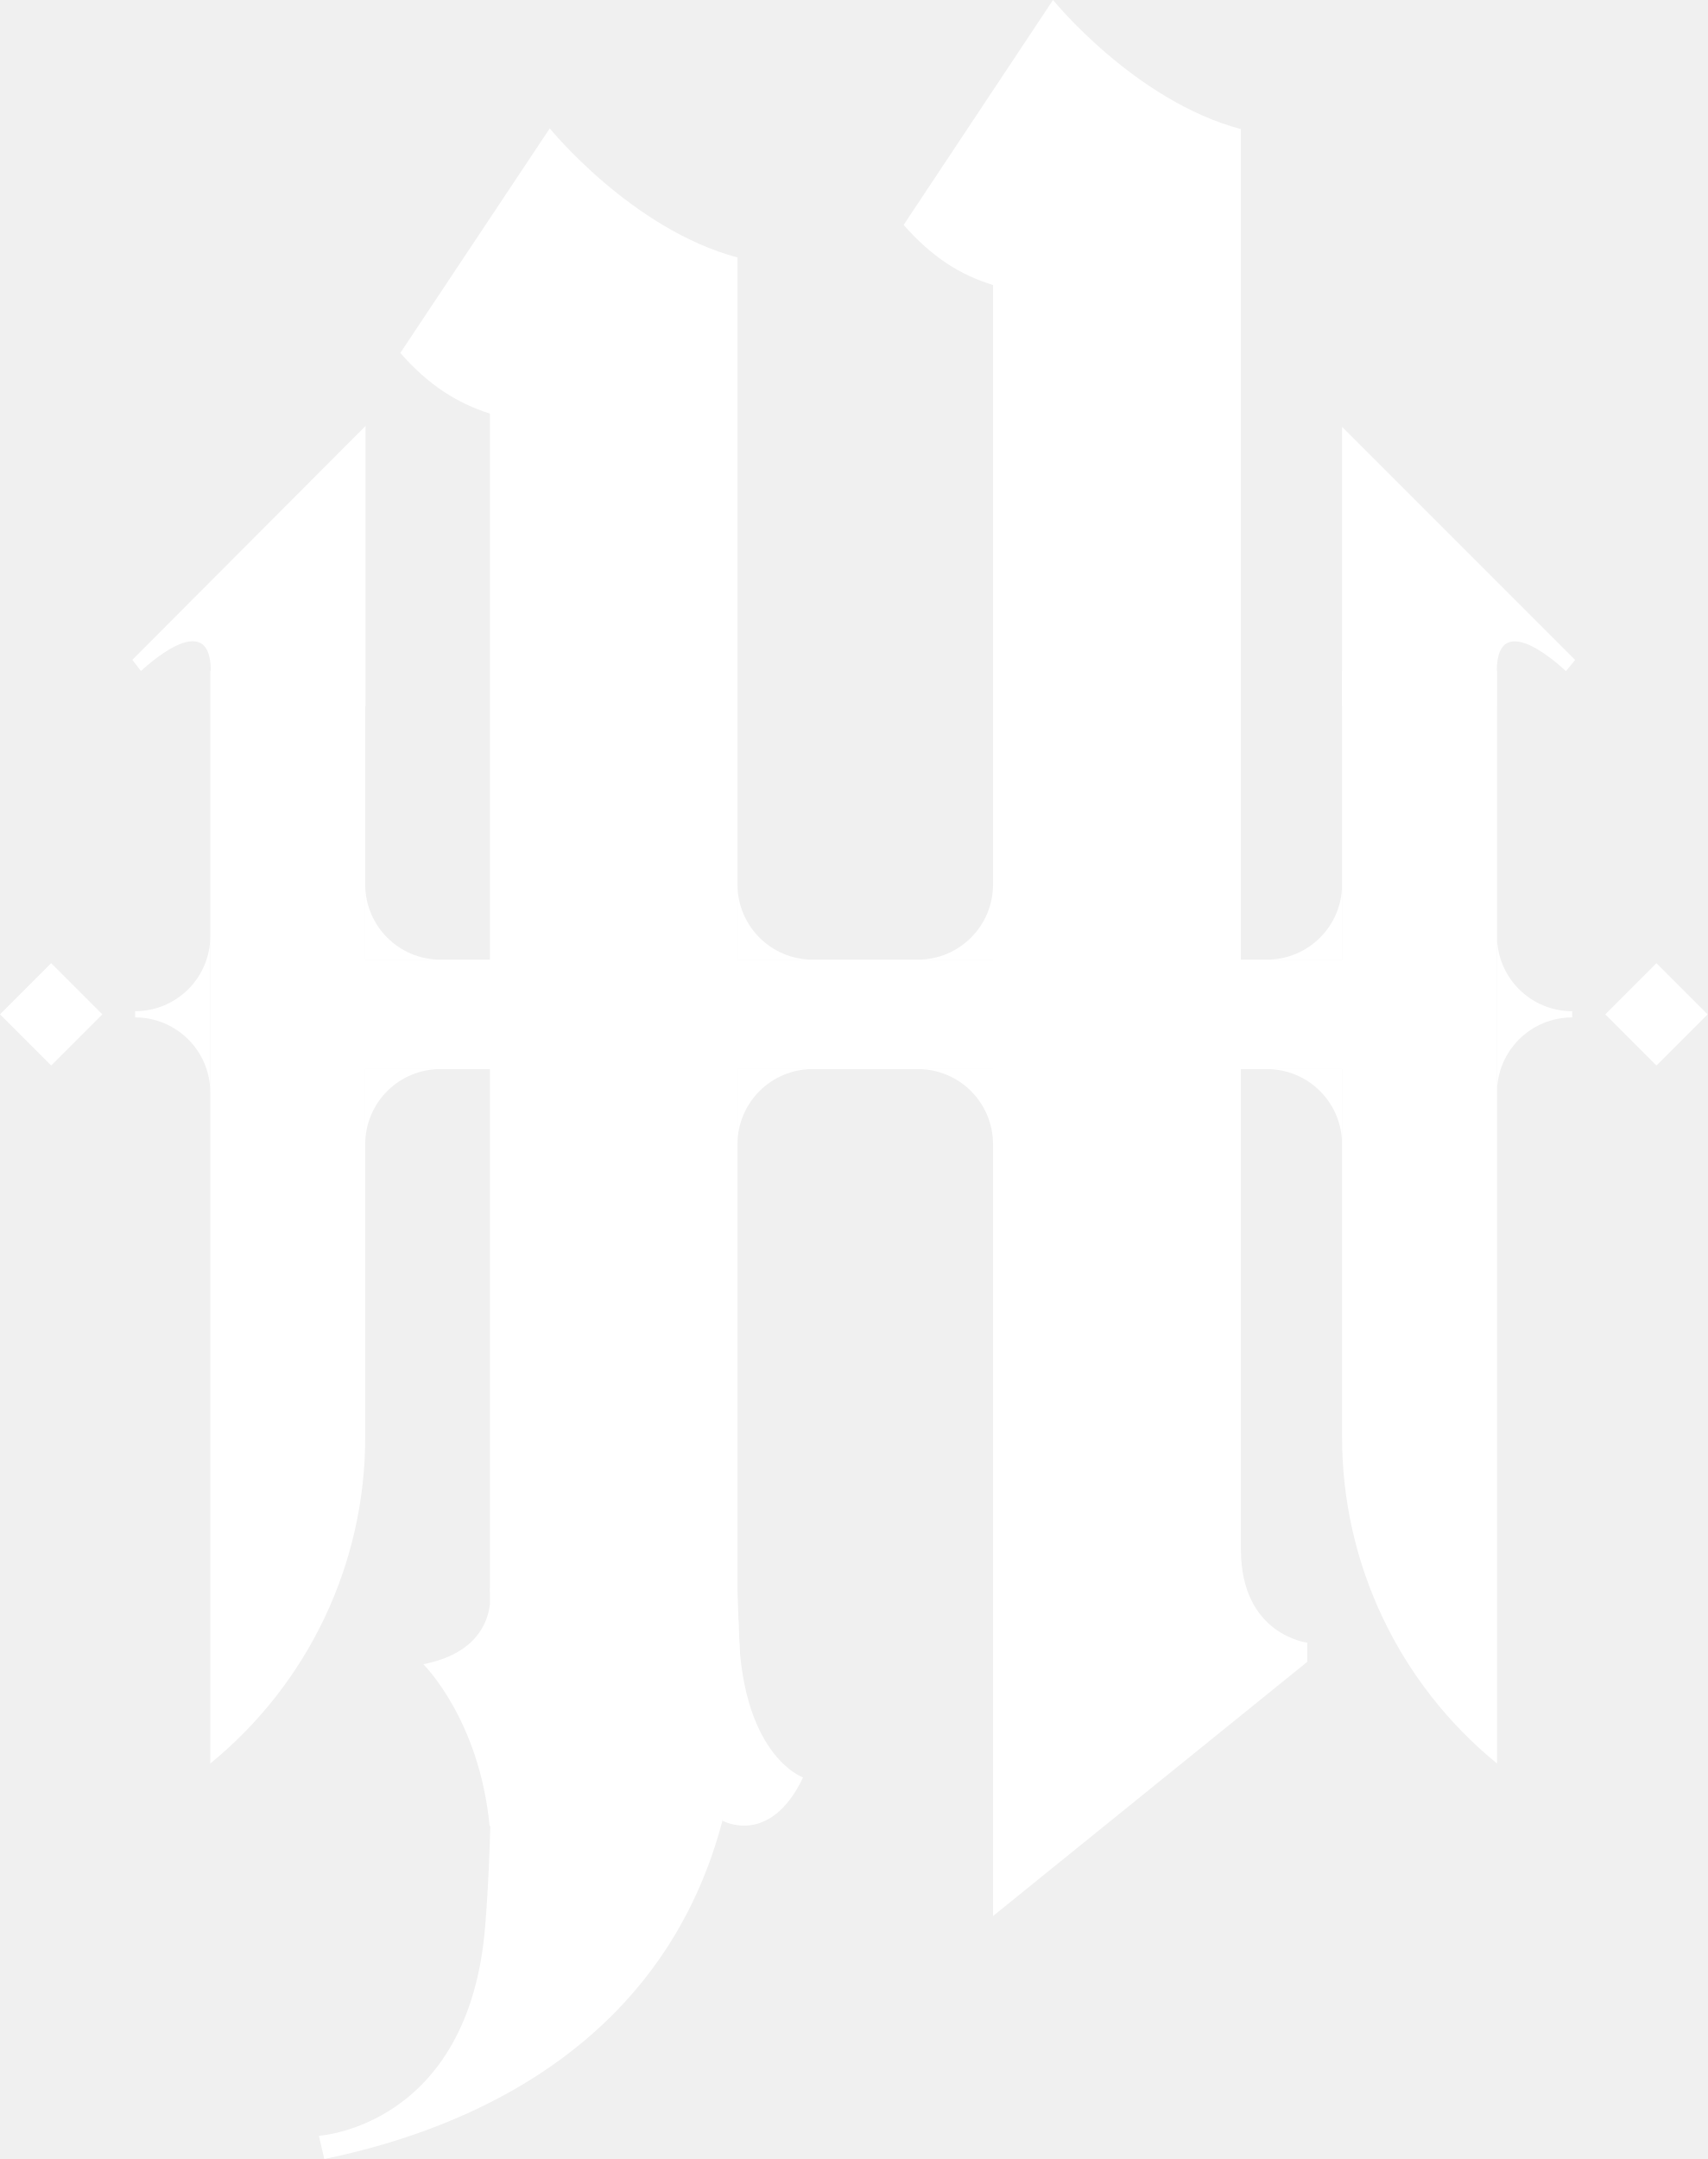
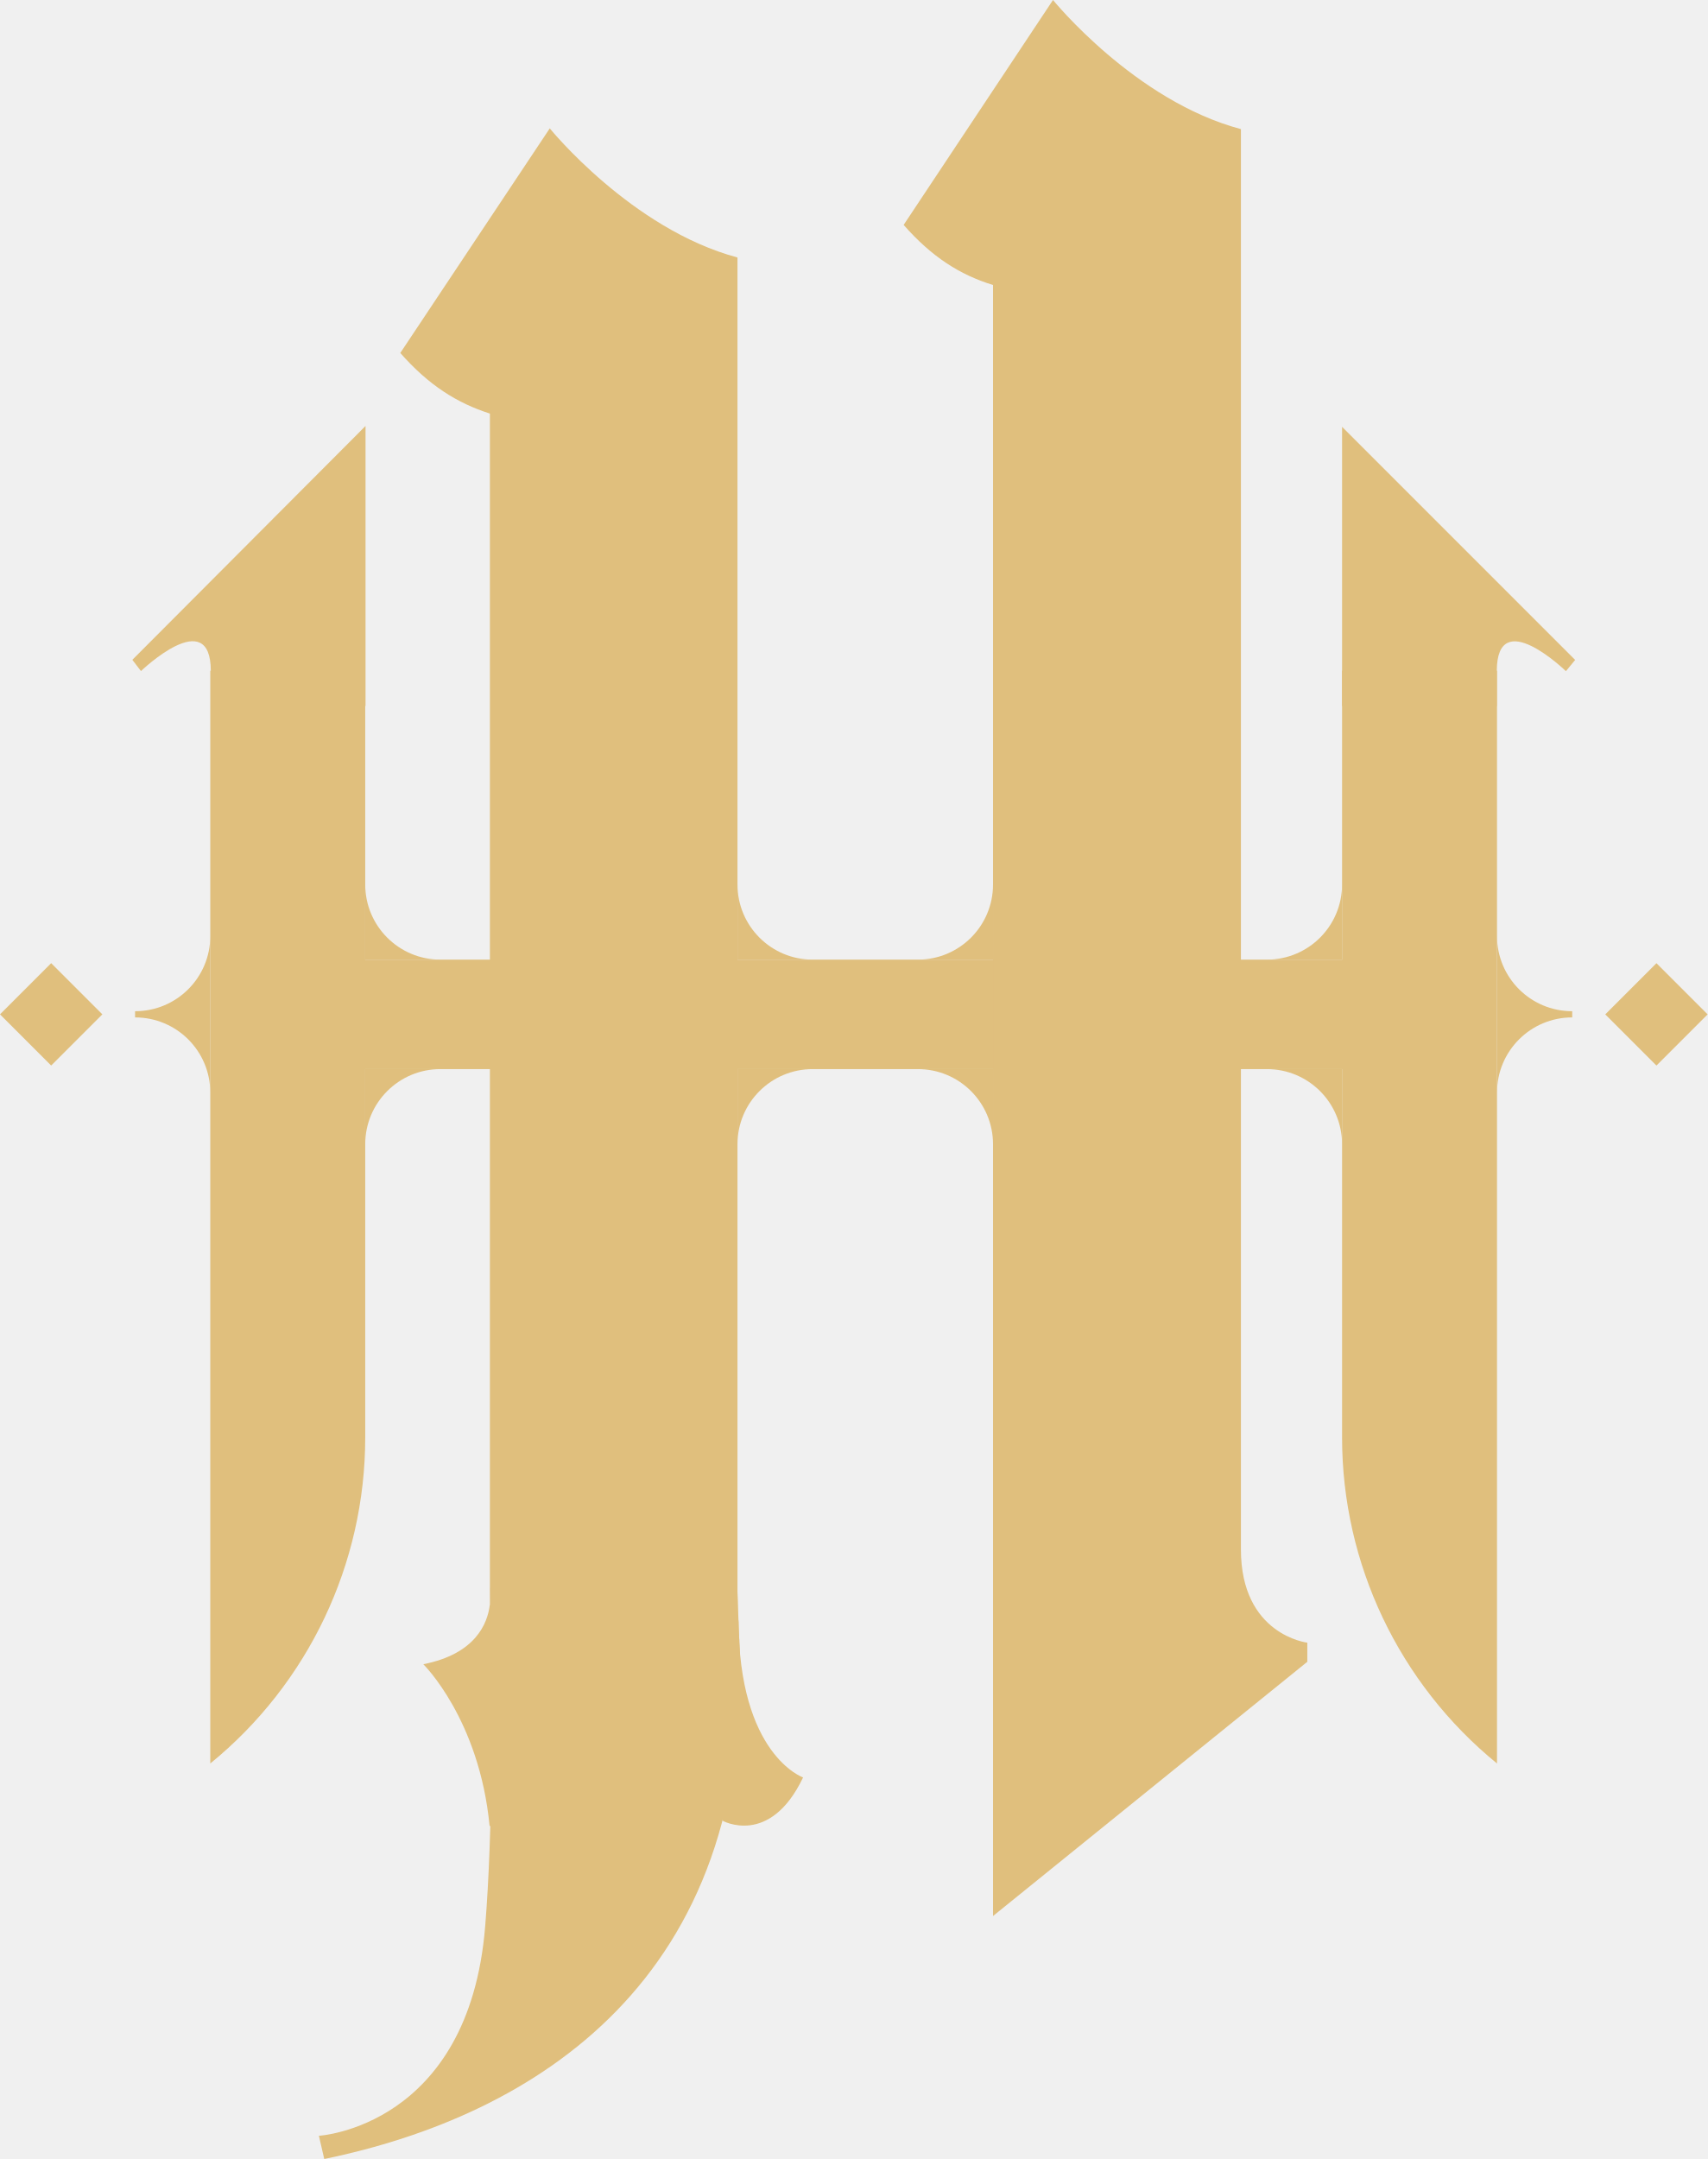
<svg xmlns="http://www.w3.org/2000/svg" id="Layer_2" data-name="Layer 2" viewBox="0 0 162.57 205.52">
  <defs>
    <style>
      .cls-1 {
-         fill: #fff;
+         fill: #e0bf7d;
      }
    </style>
  </defs>
  <g id="Layer_1-2" data-name="Layer 1">
    <g>
      <path class="cls-1" d="M70.21,84.19h0c0,3.96,3.2,7.16,7.16,7.16h-7.16v-7.16Z" />
      <path class="cls-1" d="M70.21,108.93h0c0-3.96,3.2-7.16,7.16-7.16h-7.16v7.16" />
      <path class="cls-1" d="M94.54,84.19h0c0,3.96-3.2,7.16-7.16,7.16h7.16v-7.16Z" />
      <path class="cls-1" d="M94.54,108.93h0c0-3.96-3.2-7.16-7.16-7.16h7.16v7.16" />
      <path class="cls-1" d="M127.77,84.19h0c0,3.96-3.2,7.16-7.16,7.16h7.16v-7.16Z" />
      <path class="cls-1" d="M127.77,108.93h0c0-3.96-3.2-7.16-7.16-7.16h7.16v7.16" />
      <path class="cls-1" d="M34.77,84.19h0c0,3.96,3.2,7.16,7.16,7.16h-7.16v-7.16Z" />
      <path class="cls-1" d="M34.77,108.93h0c0-3.96,3.2-7.16,7.16-7.16h-7.16v7.16" />
      <rect class="cls-1" x="30.55" y="91.35" width="103.91" height="10.42" />
      <path class="cls-1" d="M142.52,89.1v14.91c0-3.96,3.2-7.16,7.16-7.16v-.59c-3.96,0-7.16-3.2-7.16-7.16" />
      <path class="cls-1" d="M20.02,89.1v14.91c0-3.96-3.2-7.16-7.16-7.16v-.59c3.96,0,7.16-3.2,7.16-7.16" />
      <path class="cls-1" d="M34.77,63.85v72.98c0,12.04-5.42,23.43-14.75,31.04V63.85h14.75Z" />
      <path class="cls-1" d="M34.8,40.56v26.64h-14.73v-3.32c0-6.39-6.65,0-6.65,0l-.82-1.07,22.19-22.25Z" />
      <path class="cls-1" d="M127.77,63.85v72.98c0,12.04,5.42,23.43,14.75,31.04V63.85h-14.75Z" />
      <path class="cls-1" d="M149.96,62.82l-.88,1.07s-6.58-6.39-6.58,0v3.32h-14.73v-26.58l22.19,22.19Z" />
      <rect class="cls-1" x="1.43" y="93.11" width="6.89" height="6.89" transform="translate(-66.85 31.73) rotate(-45)" />
      <rect class="cls-1" x="154.26" y="93.11" width="6.89" height="6.89" transform="translate(-22.09 139.8) rotate(-45)" />
      <path class="cls-1" d="M70.21,24.51v132.4h-23.57V39.37c-3.13-1-5.83-2.7-8.53-5.77l14.23-21.38s7.77,9.59,17.87,12.29" />
      <path class="cls-1" d="M124.46,156.37v1.82l-29.92,24.2V27.13c-3.16-.97-5.84-2.68-8.51-5.72L100.25,0s7.79,9.61,17.89,12.29v135.2c0,8.15,6.32,8.88,6.32,8.88" />
      <path class="cls-1" d="M46.64,152.79l5.07,2.07-.29,18.8-4.81.16c-.97-10.17-6.31-15.4-6.31-15.4,5.01-.98,6.12-3.92,6.33-5.64" />
      <path class="cls-1" d="M76.46,169.19c-3.17,6.66-7.69,4.12-7.69,4.12l1.54-19.16c0,12.93,6.15,15.05,6.15,15.05" />
      <path class="cls-1" d="M70.39,156.05c1.56,32.49-19.61,45.37-39.52,49.47l-.51-2.21s14.28-.83,15.83-19.94c.75-9.16.68-21.46.49-32.2h23.51c.09,1.56.09,3.12.19,4.88" />
    </g>
  </g>
</svg>
